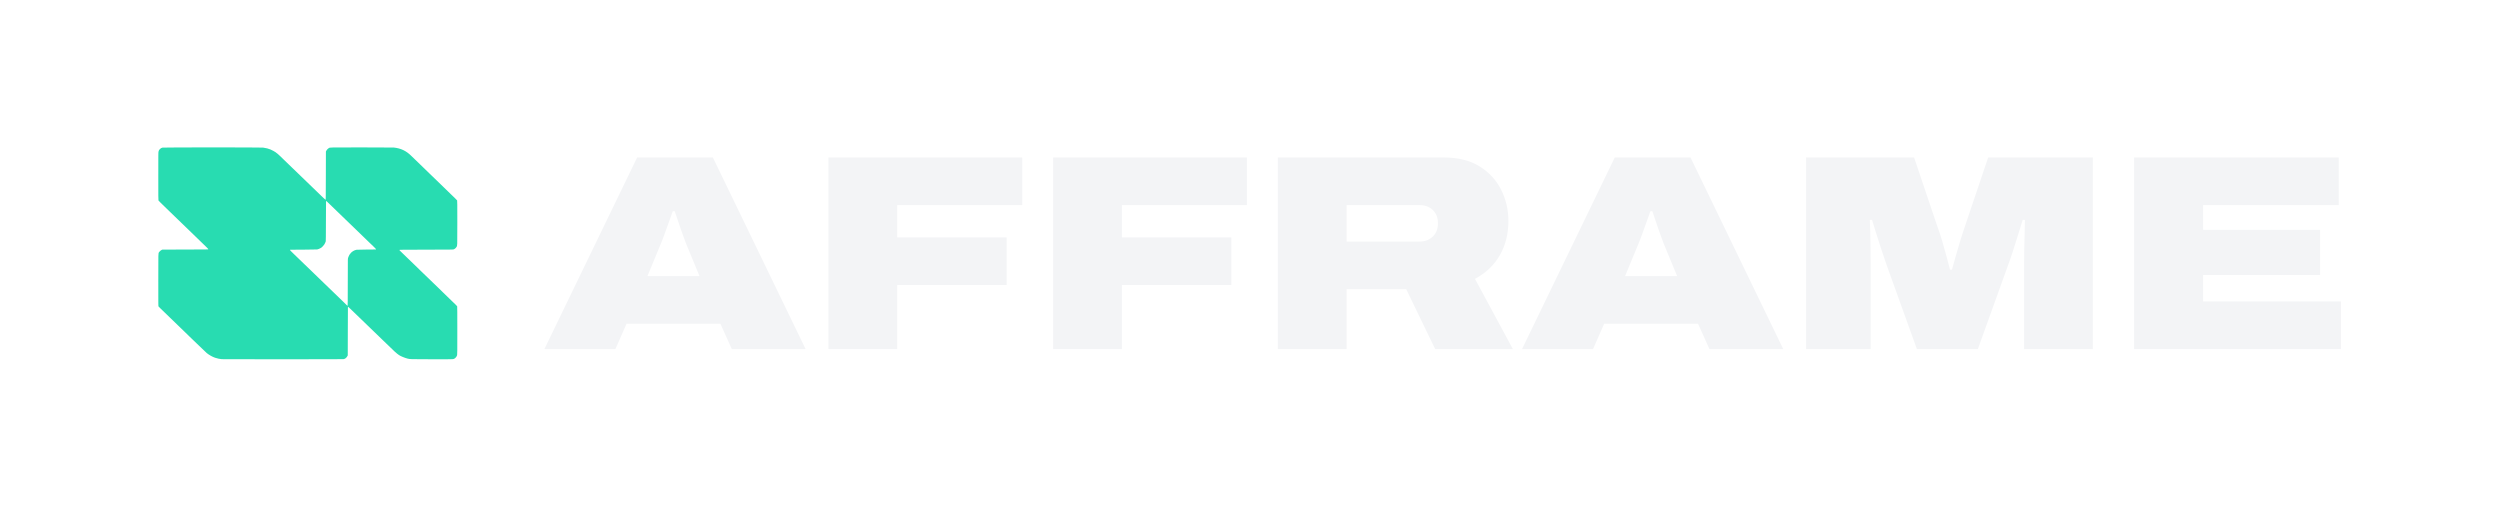
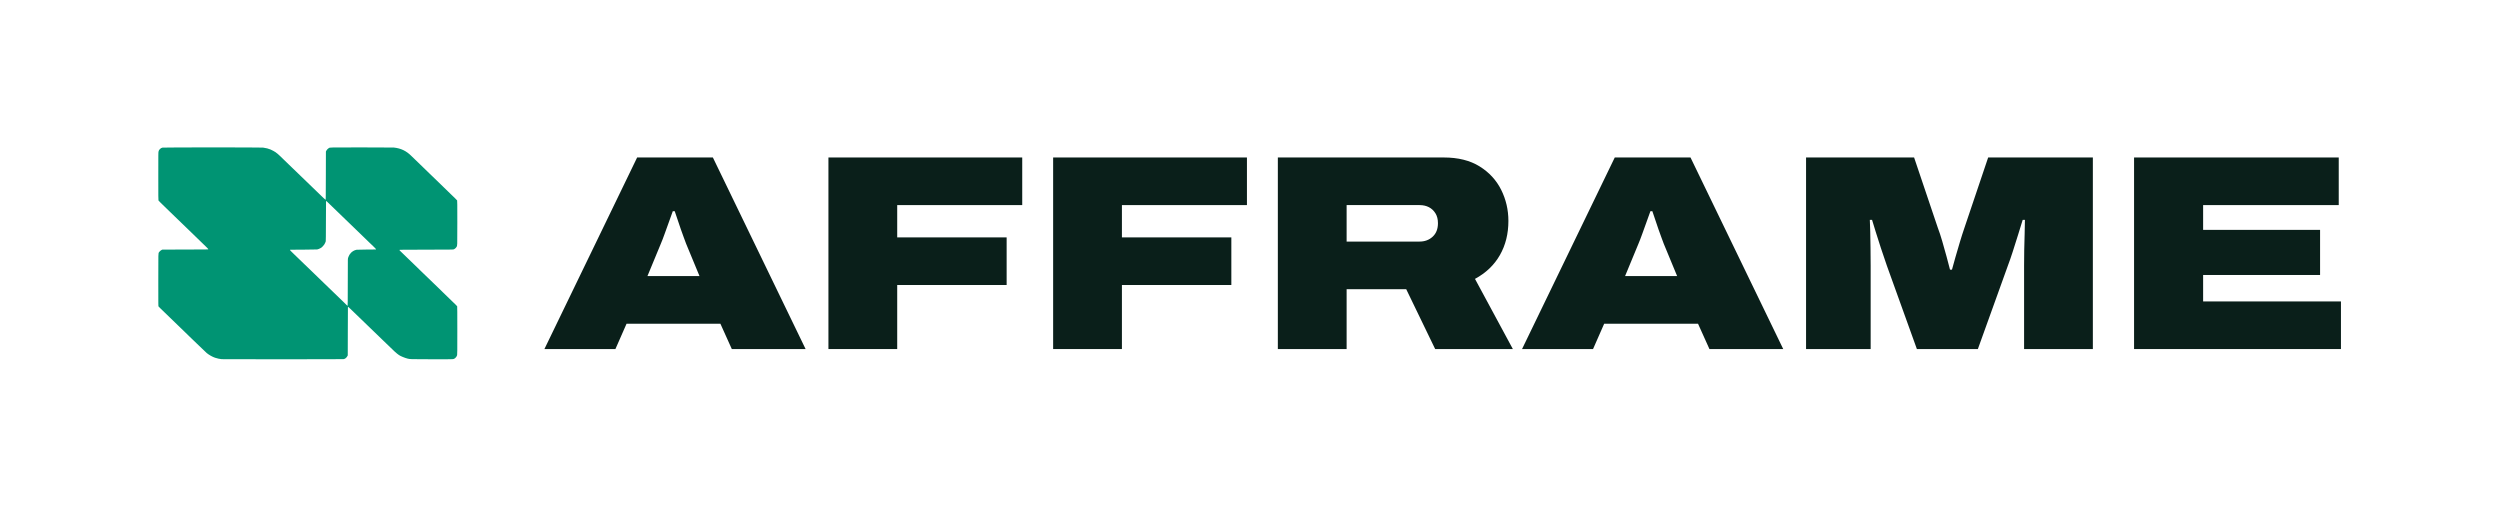
<svg xmlns="http://www.w3.org/2000/svg" width="1194" height="242" viewBox="0 0 1194 242" fill="none">
-   <path d="M77.622 70.501C77.088 70.616 76.779 70.792 76.378 71.198C75.966 71.617 75.863 71.805 75.717 72.375C75.608 72.782 75.602 73.364 75.602 84.193C75.602 93.906 75.614 95.611 75.687 95.751C75.735 95.841 76.19 96.321 76.706 96.818C77.216 97.31 78.144 98.214 78.763 98.82C79.381 99.421 80.34 100.355 80.892 100.889C81.438 101.423 82.639 102.582 83.555 103.467C84.471 104.353 86.025 105.858 87.007 106.798C87.99 107.745 89.246 108.958 89.798 109.498C91.988 111.627 92.989 112.598 94.5 114.054C98.941 118.337 99.511 118.901 99.493 119.029C99.475 119.15 99.456 119.15 88.524 119.18L77.573 119.211L77.222 119.35C76.815 119.514 76.16 120.09 75.935 120.479C75.584 121.091 75.602 120.479 75.602 133.904C75.602 145.504 75.608 146.214 75.711 146.366C75.766 146.451 76.251 146.942 76.785 147.452C77.319 147.961 78.083 148.701 78.483 149.09C78.884 149.478 80.115 150.667 81.213 151.729C83.901 154.325 84.605 155.005 85.855 156.218C86.437 156.782 87.165 157.48 87.462 157.765C88.008 158.287 89.938 160.168 90.702 160.92C90.92 161.138 91.618 161.806 92.249 162.406C92.886 163.007 93.729 163.826 94.136 164.226C95.768 165.84 98.298 168.255 98.734 168.619C99.838 169.523 101.507 170.463 102.72 170.857C103.806 171.215 104.983 171.47 105.863 171.537C107.028 171.622 163.509 171.622 164.055 171.531C164.771 171.415 165.366 170.979 165.797 170.251L166.088 169.747L166.118 158.159C166.136 151.783 166.155 146.566 166.167 146.554C166.233 146.481 166.47 146.669 167.307 147.47C168.8 148.889 175.133 155.005 175.613 155.49C175.849 155.727 176.595 156.449 177.281 157.098C177.967 157.747 178.701 158.457 178.919 158.675C179.417 159.173 180.812 160.519 182.492 162.133C183.208 162.819 184.106 163.686 184.494 164.062C188.796 168.255 189.044 168.473 190.543 169.571C191.21 170.056 193.37 170.954 194.571 171.246C195.942 171.573 195.354 171.555 205.977 171.579C216.023 171.603 216.424 171.597 216.855 171.379C217.552 171.027 218.153 170.287 218.323 169.583C218.402 169.25 218.414 167.703 218.414 157.808C218.414 149.654 218.396 146.372 218.347 146.281C218.311 146.208 218.001 145.88 217.668 145.553C217.328 145.225 216.315 144.242 215.411 143.369C214.513 142.489 212.887 140.918 211.801 139.868C210.721 138.819 209.556 137.684 209.223 137.35C208.883 137.017 208.052 136.21 207.366 135.561C206.062 134.311 205.237 133.516 204.163 132.467C203.799 132.115 202.962 131.314 202.3 130.677C201.639 130.046 200.863 129.294 200.577 129.009C200.292 128.723 199.764 128.202 199.394 127.85C198.424 126.928 196.84 125.393 194.905 123.512C193.971 122.608 192.812 121.486 192.327 121.025C190.949 119.708 190.737 119.49 190.761 119.375C190.78 119.277 191.544 119.271 203.581 119.241C216.096 119.211 216.387 119.205 216.703 119.089C217.146 118.932 217.746 118.422 218.007 117.979C218.444 117.275 218.414 118.058 218.414 106.392C218.414 97.492 218.402 95.854 218.329 95.714C218.28 95.623 217.783 95.114 217.225 94.58C216.66 94.046 215.969 93.378 215.684 93.093C215.399 92.808 214.713 92.141 214.161 91.613C213.615 91.079 212.675 90.163 212.068 89.581C211.043 88.579 209.15 86.747 206.735 84.412C206.165 83.866 205.376 83.101 204.976 82.719C204.575 82.337 204.084 81.858 203.884 81.657C203.684 81.457 202.895 80.693 202.131 79.959C201.366 79.225 200.377 78.266 199.94 77.835C199.498 77.398 198.648 76.579 198.054 76.015C197.459 75.445 196.725 74.735 196.422 74.438C194.007 72.041 191.453 70.828 188.068 70.464C187.679 70.428 182.498 70.403 172.743 70.403C156.806 70.403 157.71 70.385 157.06 70.713C156.648 70.925 156.084 71.514 155.853 71.969L155.653 72.375L155.623 83.902C155.592 94.561 155.586 95.429 155.495 95.429C155.41 95.429 154.027 94.131 152.201 92.335C152.001 92.135 151.546 91.698 151.194 91.364C150.842 91.031 150.023 90.236 149.374 89.605C147.287 87.585 146.68 86.99 143.125 83.568C141.208 81.718 138.86 79.455 137.908 78.539C136.961 77.617 135.76 76.458 135.238 75.955C134.723 75.457 134.079 74.832 133.812 74.565C133.139 73.892 132.12 73.03 131.519 72.636C131.04 72.308 130.003 71.762 129.153 71.38C128.292 70.998 127.066 70.689 125.622 70.495C124.658 70.367 78.21 70.367 77.622 70.501ZM156.308 96.412C156.933 97.006 160.209 100.167 161.416 101.344C162.466 102.363 163.625 103.486 164.935 104.748C165.336 105.13 166.015 105.785 166.446 106.204C166.876 106.616 167.447 107.168 167.72 107.429C167.993 107.69 168.539 108.224 168.939 108.612C169.34 109 170.365 109.989 171.214 110.808C173.78 113.277 174.988 114.442 175.406 114.867C175.625 115.085 176.019 115.474 176.286 115.722C176.553 115.971 177.408 116.79 178.185 117.536C179.265 118.574 179.586 118.926 179.574 119.023L179.556 119.15L175.067 119.186C172.252 119.205 170.486 119.241 170.335 119.284C170.201 119.32 169.958 119.381 169.789 119.423C169.097 119.599 168.181 120.157 167.623 120.746C167.046 121.352 166.64 122.008 166.373 122.778C166.185 123.324 166.155 123.482 166.136 124.125C166.124 124.525 166.106 129.597 166.1 135.391C166.088 143.927 166.076 145.941 166.009 146.008C165.942 146.074 165.857 146.008 165.524 145.662C165.299 145.425 164.68 144.819 164.146 144.303C163.613 143.787 162.836 143.035 162.417 142.629C161.738 141.973 159.044 139.371 154.561 135.045C150.739 131.362 149.259 129.925 148.919 129.585C148.719 129.385 148.215 128.893 147.796 128.493C147.378 128.092 146.437 127.189 145.703 126.491C144.969 125.787 144.138 124.986 143.853 124.701C143.568 124.416 142.791 123.664 142.124 123.033C141.463 122.396 140.71 121.674 140.456 121.425C140.207 121.176 139.667 120.642 139.254 120.248C138.702 119.714 138.514 119.496 138.526 119.399L138.545 119.271L144.884 119.235C148.973 119.217 151.309 119.18 151.467 119.138C152.134 118.968 152.304 118.901 152.917 118.592C153.481 118.301 153.639 118.185 154.076 117.73C154.355 117.445 154.682 117.063 154.804 116.881C155.101 116.45 155.483 115.65 155.574 115.267C155.629 115.043 155.647 112.555 155.665 105.56C155.677 100.386 155.695 96.121 155.714 96.078C155.762 95.939 155.877 96.005 156.308 96.412Z" fill="#28DCB1" />
-   <path d="M260.013 166.708L304.297 75.213H340.469L384.754 166.708H349.513L344.06 154.606H299.244L293.924 166.708H260.013ZM309.218 131.865H334.086L327.703 116.439C327.437 115.729 327.082 114.776 326.639 113.579C326.196 112.383 325.708 111.031 325.176 109.523C324.644 108.016 324.134 106.509 323.647 105.002C323.159 103.495 322.694 102.12 322.25 100.879H321.319C320.787 102.386 320.167 104.115 319.458 106.066C318.748 108.016 318.061 109.922 317.396 111.784C316.731 113.646 316.133 115.197 315.601 116.439L309.218 131.865Z" fill="#F3F4F6" />
-   <path d="M395.659 166.708V75.213H488.218V97.954H428.507V113.38H480.77V136.121H428.507V166.708H395.659Z" fill="#F3F4F6" />
-   <path d="M502.979 166.708V75.213H595.537V97.954H535.826V113.38H588.09V136.121H535.826V166.708H502.979Z" fill="#F3F4F6" />
-   <path d="M610.299 166.708V75.213H689.559C696.385 75.213 702.082 76.631 706.647 79.468C711.213 82.305 714.649 86.029 716.954 90.639C719.259 95.249 720.412 100.214 720.412 105.534C720.412 111.651 719.06 117.081 716.355 121.825C713.651 126.568 709.684 130.358 704.453 133.195L722.539 166.708H685.436L671.606 138.115H643.146V166.708H610.299ZM643.146 115.375H677.989C680.471 115.375 682.555 114.599 684.239 113.048C685.924 111.496 686.766 109.346 686.766 106.598C686.766 104.736 686.367 103.162 685.569 101.877C684.771 100.591 683.729 99.616 682.444 98.951C681.158 98.286 679.673 97.954 677.989 97.954H643.146V115.375Z" fill="#F3F4F6" />
-   <path d="M726.928 166.708L771.212 75.213H807.385L851.669 166.708H816.428L810.975 154.606H766.159L760.839 166.708H726.928ZM776.133 131.865H801.001L794.618 116.439C794.352 115.729 793.997 114.776 793.554 113.579C793.111 112.383 792.623 111.031 792.091 109.523C791.559 108.016 791.049 106.509 790.562 105.002C790.074 103.495 789.609 102.12 789.165 100.879H788.234C787.703 102.386 787.082 104.115 786.373 106.066C785.663 108.016 784.976 109.922 784.311 111.784C783.646 113.646 783.048 115.197 782.516 116.439L776.133 131.865Z" fill="#F3F4F6" />
-   <path d="M862.574 166.708V75.213H914.173L925.477 108.725C926.186 110.587 926.895 112.737 927.605 115.175C928.314 117.613 929.001 120.051 929.666 122.49C930.331 124.928 930.885 127.033 931.328 128.806H932.259C932.702 127.122 933.257 125.127 933.921 122.822C934.586 120.517 935.296 118.101 936.049 115.574C936.803 113.048 937.534 110.765 938.243 108.725L949.547 75.213H999.55V166.708H966.703V126.812C966.703 124.595 966.725 122.157 966.769 119.497C966.813 116.838 966.88 114.222 966.969 111.651C967.057 109.08 967.102 106.864 967.102 105.002H966.038C965.417 107.041 964.686 109.413 963.843 112.117C963.001 114.821 962.159 117.48 961.317 120.096C960.474 122.711 959.699 124.95 958.989 126.812L944.627 166.708H915.503L901.14 126.812C900.165 123.975 899.212 121.16 898.281 118.367C897.35 115.574 896.53 113.003 895.821 110.654C895.112 108.304 894.535 106.42 894.092 105.002H893.028C893.117 106.42 893.183 108.304 893.228 110.654C893.272 113.003 893.316 115.574 893.361 118.367C893.405 121.16 893.427 123.975 893.427 126.812V166.708H862.574Z" fill="#F3F4F6" />
-   <path d="M1019.23 166.708V75.213H1116.98V97.954H1052.21V109.789H1108.07V131.333H1052.21V143.967H1118.04V166.708H1019.23Z" fill="#F3F4F6" />
+   <path d="M77.622 70.5C77.088 70.616 76.779 70.791 76.378 71.198C75.966 71.617 75.863 71.805 75.717 72.375C75.608 72.781 75.602 73.364 75.602 84.193C75.602 93.906 75.614 95.611 75.687 95.75C75.735 95.841 76.19 96.32 76.706 96.818C77.216 97.309 78.144 98.213 78.763 98.82C79.381 99.421 80.34 100.355 80.892 100.889C81.438 101.423 82.639 102.581 83.555 103.467C84.471 104.353 86.025 105.857 87.007 106.798C87.99 107.744 89.246 108.958 89.798 109.498C91.988 111.627 92.989 112.598 94.5 114.054C98.941 118.337 99.511 118.901 99.493 119.028C99.475 119.15 99.456 119.15 88.524 119.18L77.573 119.21L77.222 119.35C76.815 119.514 76.16 120.09 75.935 120.478C75.584 121.091 75.602 120.478 75.602 133.904C75.602 145.504 75.608 146.214 75.711 146.365C75.766 146.45 76.251 146.942 76.785 147.451C77.319 147.961 78.083 148.701 78.483 149.089C78.884 149.478 80.115 150.667 81.213 151.728C83.901 154.325 84.605 155.005 85.855 156.218C86.437 156.782 87.165 157.48 87.462 157.765C88.008 158.287 89.938 160.167 90.702 160.92C90.92 161.138 91.618 161.805 92.249 162.406C92.886 163.007 93.729 163.826 94.136 164.226C95.768 165.84 98.298 168.254 98.734 168.618C99.838 169.522 101.507 170.463 102.72 170.857C103.806 171.215 104.983 171.47 105.863 171.536C107.028 171.621 163.509 171.621 164.055 171.53C164.771 171.415 165.366 170.978 165.797 170.25L166.088 169.747L166.118 158.159C166.136 151.783 166.155 146.566 166.167 146.553C166.233 146.481 166.47 146.669 167.307 147.47C168.8 148.889 175.133 155.005 175.613 155.49C175.849 155.726 176.595 156.448 177.281 157.098C177.967 157.747 178.701 158.457 178.919 158.675C179.417 159.172 180.812 160.519 182.492 162.133C183.208 162.819 184.106 163.686 184.494 164.062C188.796 168.254 189.044 168.473 190.543 169.571C191.21 170.056 193.37 170.954 194.571 171.245C195.942 171.573 195.354 171.555 205.977 171.579C216.023 171.603 216.424 171.597 216.855 171.379C217.552 171.027 218.153 170.287 218.323 169.583C218.402 169.249 218.414 167.702 218.414 157.807C218.414 149.654 218.396 146.371 218.347 146.28C218.311 146.208 218.001 145.88 217.668 145.552C217.328 145.225 216.315 144.242 215.411 143.368C214.513 142.489 212.887 140.917 211.801 139.868C210.721 138.818 209.556 137.684 209.223 137.35C208.883 137.016 208.052 136.21 207.366 135.56C206.062 134.311 205.237 133.516 204.163 132.466C203.799 132.115 202.962 131.314 202.3 130.677C201.639 130.046 200.863 129.293 200.577 129.008C200.292 128.723 199.764 128.201 199.394 127.85C198.424 126.927 196.84 125.393 194.905 123.512C193.971 122.608 192.812 121.486 192.327 121.024C190.949 119.708 190.737 119.49 190.761 119.374C190.78 119.277 191.544 119.271 203.581 119.241C216.096 119.21 216.387 119.204 216.703 119.089C217.146 118.931 217.746 118.422 218.007 117.979C218.444 117.275 218.414 118.058 218.414 106.391C218.414 97.491 218.402 95.853 218.329 95.714C218.28 95.623 217.783 95.113 217.225 94.579C216.66 94.046 215.969 93.378 215.684 93.093C215.399 92.808 214.713 92.141 214.161 91.613C213.615 91.079 212.675 90.163 212.068 89.58C211.043 88.579 209.15 86.747 206.735 84.411C206.165 83.865 205.376 83.101 204.976 82.719C204.575 82.337 204.084 81.857 203.884 81.657C203.684 81.457 202.895 80.692 202.131 79.958C201.366 79.224 200.377 78.266 199.94 77.835C199.498 77.398 198.648 76.579 198.054 76.015C197.459 75.445 196.725 74.735 196.422 74.438C194.007 72.041 191.453 70.828 188.068 70.464C187.679 70.427 182.498 70.403 172.743 70.403C156.806 70.403 157.71 70.385 157.06 70.713C156.648 70.925 156.084 71.513 155.853 71.968L155.653 72.375L155.623 83.902C155.592 94.561 155.586 95.429 155.495 95.429C155.41 95.429 154.027 94.13 152.201 92.335C152.001 92.134 151.546 91.698 151.194 91.364C150.842 91.03 150.023 90.236 149.374 89.605C147.287 87.584 146.68 86.99 143.125 83.568C141.208 81.718 138.86 79.455 137.908 78.539C136.961 77.617 135.76 76.458 135.238 75.954C134.723 75.457 134.079 74.832 133.812 74.565C133.139 73.892 132.12 73.03 131.519 72.636C131.04 72.308 130.003 71.762 129.153 71.38C128.292 70.998 127.066 70.688 125.622 70.494C124.658 70.367 78.21 70.367 77.622 70.5ZM156.308 96.412C156.933 97.006 160.209 100.167 161.416 101.344C162.466 102.363 163.625 103.485 164.935 104.747C165.336 105.129 166.015 105.785 166.446 106.203C166.876 106.616 167.447 107.168 167.72 107.429C167.993 107.69 168.539 108.224 168.939 108.612C169.34 109 170.365 109.989 171.214 110.808C173.78 113.277 174.988 114.442 175.406 114.867C175.625 115.085 176.019 115.473 176.286 115.722C176.553 115.971 177.408 116.79 178.185 117.536C179.265 118.573 179.586 118.925 179.574 119.022L179.556 119.15L175.067 119.186C172.252 119.204 170.486 119.241 170.335 119.283C170.201 119.32 169.958 119.38 169.789 119.423C169.097 119.599 168.181 120.157 167.623 120.745C167.046 121.352 166.64 122.007 166.373 122.778C166.185 123.324 166.155 123.481 166.136 124.125C166.124 124.525 166.106 129.597 166.1 135.391C166.088 143.927 166.076 145.941 166.009 146.007C165.942 146.074 165.857 146.007 165.524 145.662C165.299 145.425 164.68 144.818 164.146 144.303C163.613 143.787 162.836 143.035 162.417 142.628C161.738 141.973 159.044 139.37 154.561 135.045C150.739 131.362 149.259 129.924 148.919 129.585C148.719 129.384 148.215 128.893 147.796 128.493C147.378 128.092 146.437 127.188 145.703 126.491C144.969 125.787 144.138 124.986 143.853 124.701C143.568 124.416 142.791 123.664 142.124 123.033C141.463 122.396 140.71 121.674 140.456 121.425C140.207 121.176 139.667 120.642 139.254 120.248C138.702 119.714 138.514 119.496 138.526 119.399L138.545 119.271L144.884 119.235C148.973 119.217 151.309 119.18 151.467 119.138C152.134 118.968 152.304 118.901 152.917 118.592C153.481 118.3 153.639 118.185 154.076 117.73C154.355 117.445 154.682 117.063 154.804 116.881C155.101 116.45 155.483 115.649 155.574 115.267C155.629 115.043 155.647 112.555 155.665 105.56C155.677 100.385 155.695 96.12 155.714 96.078C155.762 95.938 155.877 96.005 156.308 96.412Z" fill="#009473" />
+   <path d="M260.013 166.707L304.297 75.212H340.469L384.754 166.707H349.513L344.06 154.605H299.244L293.924 166.707H260.013ZM309.218 131.865H334.086L327.703 116.438C327.437 115.729 327.082 114.776 326.639 113.579C326.196 112.382 325.708 111.03 325.176 109.523C324.644 108.016 324.134 106.509 323.647 105.001C323.159 103.494 322.694 102.12 322.25 100.879H321.319C320.787 102.386 320.167 104.115 319.458 106.065C318.748 108.016 318.061 109.922 317.396 111.784C316.731 113.645 316.133 115.197 315.601 116.438L309.218 131.865Z" fill="#0A1F1A" />
+   <path d="M395.659 166.707V75.212H488.218V97.953H428.507V113.379H480.77V136.12H428.507V166.707H395.659Z" fill="#0A1F1A" />
+   <path d="M502.979 166.707V75.212H595.537V97.953H535.826V113.379H588.09V136.12H535.826V166.707H502.979Z" fill="#0A1F1A" />
+   <path d="M610.299 166.707V75.212H689.559C696.385 75.212 702.082 76.631 706.647 79.468C711.213 82.305 714.649 86.029 716.954 90.639C719.259 95.249 720.412 100.214 720.412 105.533C720.412 111.651 719.06 117.081 716.355 121.824C713.651 126.567 709.684 130.357 704.453 133.194L722.539 166.707H685.436L671.606 138.115H643.146V166.707H610.299ZM643.146 115.374H677.989C680.471 115.374 682.555 114.599 684.239 113.047C685.924 111.496 686.766 109.346 686.766 106.597C686.766 104.735 686.367 103.162 685.569 101.876C684.771 100.591 683.729 99.615 682.444 98.951C681.158 98.285 679.673 97.953 677.989 97.953H643.146V115.374Z" fill="#0A1F1A" />
+   <path d="M726.928 166.707L771.212 75.212H807.385L851.669 166.707H816.428L810.975 154.605H766.159L760.839 166.707H726.928ZM776.133 131.865H801.001L794.618 116.438C794.352 115.729 793.997 114.776 793.554 113.579C793.111 112.382 792.623 111.03 792.091 109.523C791.559 108.016 791.049 106.509 790.562 105.001C790.074 103.494 789.609 102.12 789.165 100.879H788.234C787.703 102.386 787.082 104.115 786.373 106.065C785.663 108.016 784.976 109.922 784.311 111.784C783.646 113.645 783.048 115.197 782.516 116.438L776.133 131.865Z" fill="#0A1F1A" />
+   <path d="M862.574 166.707V75.212H914.173L925.477 108.725C926.186 110.587 926.895 112.737 927.605 115.175C928.314 117.613 929.001 120.051 929.666 122.489C930.331 124.927 930.885 127.033 931.328 128.806H932.259C932.702 127.121 933.257 125.127 933.921 122.822C934.586 120.516 935.296 118.1 936.049 115.574C936.803 113.047 937.534 110.764 938.243 108.725L949.547 75.212H999.55V166.707H966.703V126.811C966.703 124.595 966.725 122.157 966.769 119.497C966.813 116.837 966.88 114.222 966.969 111.651C967.057 109.08 967.102 106.863 967.102 105.001H966.038C965.417 107.04 964.686 109.412 963.843 112.116C963.001 114.82 962.159 117.48 961.317 120.095C960.474 122.711 959.699 124.949 958.989 126.811L944.627 166.707H915.503L901.14 126.811C900.165 123.974 899.212 121.159 898.281 118.366C897.35 115.574 896.53 113.003 895.821 110.653C895.112 108.304 894.535 106.42 894.092 105.001H893.028C893.117 106.42 893.183 108.304 893.228 110.653C893.272 113.003 893.316 115.574 893.361 118.366C893.405 121.159 893.427 123.974 893.427 126.811V166.707H862.574Z" fill="#0A1F1A" />
+   <path d="M1019.23 166.707V75.212H1116.98V97.953H1052.21V109.789H1108.07V131.333H1052.21V143.966H1118.04V166.707H1019.23Z" fill="#0A1F1A" />
</svg>
